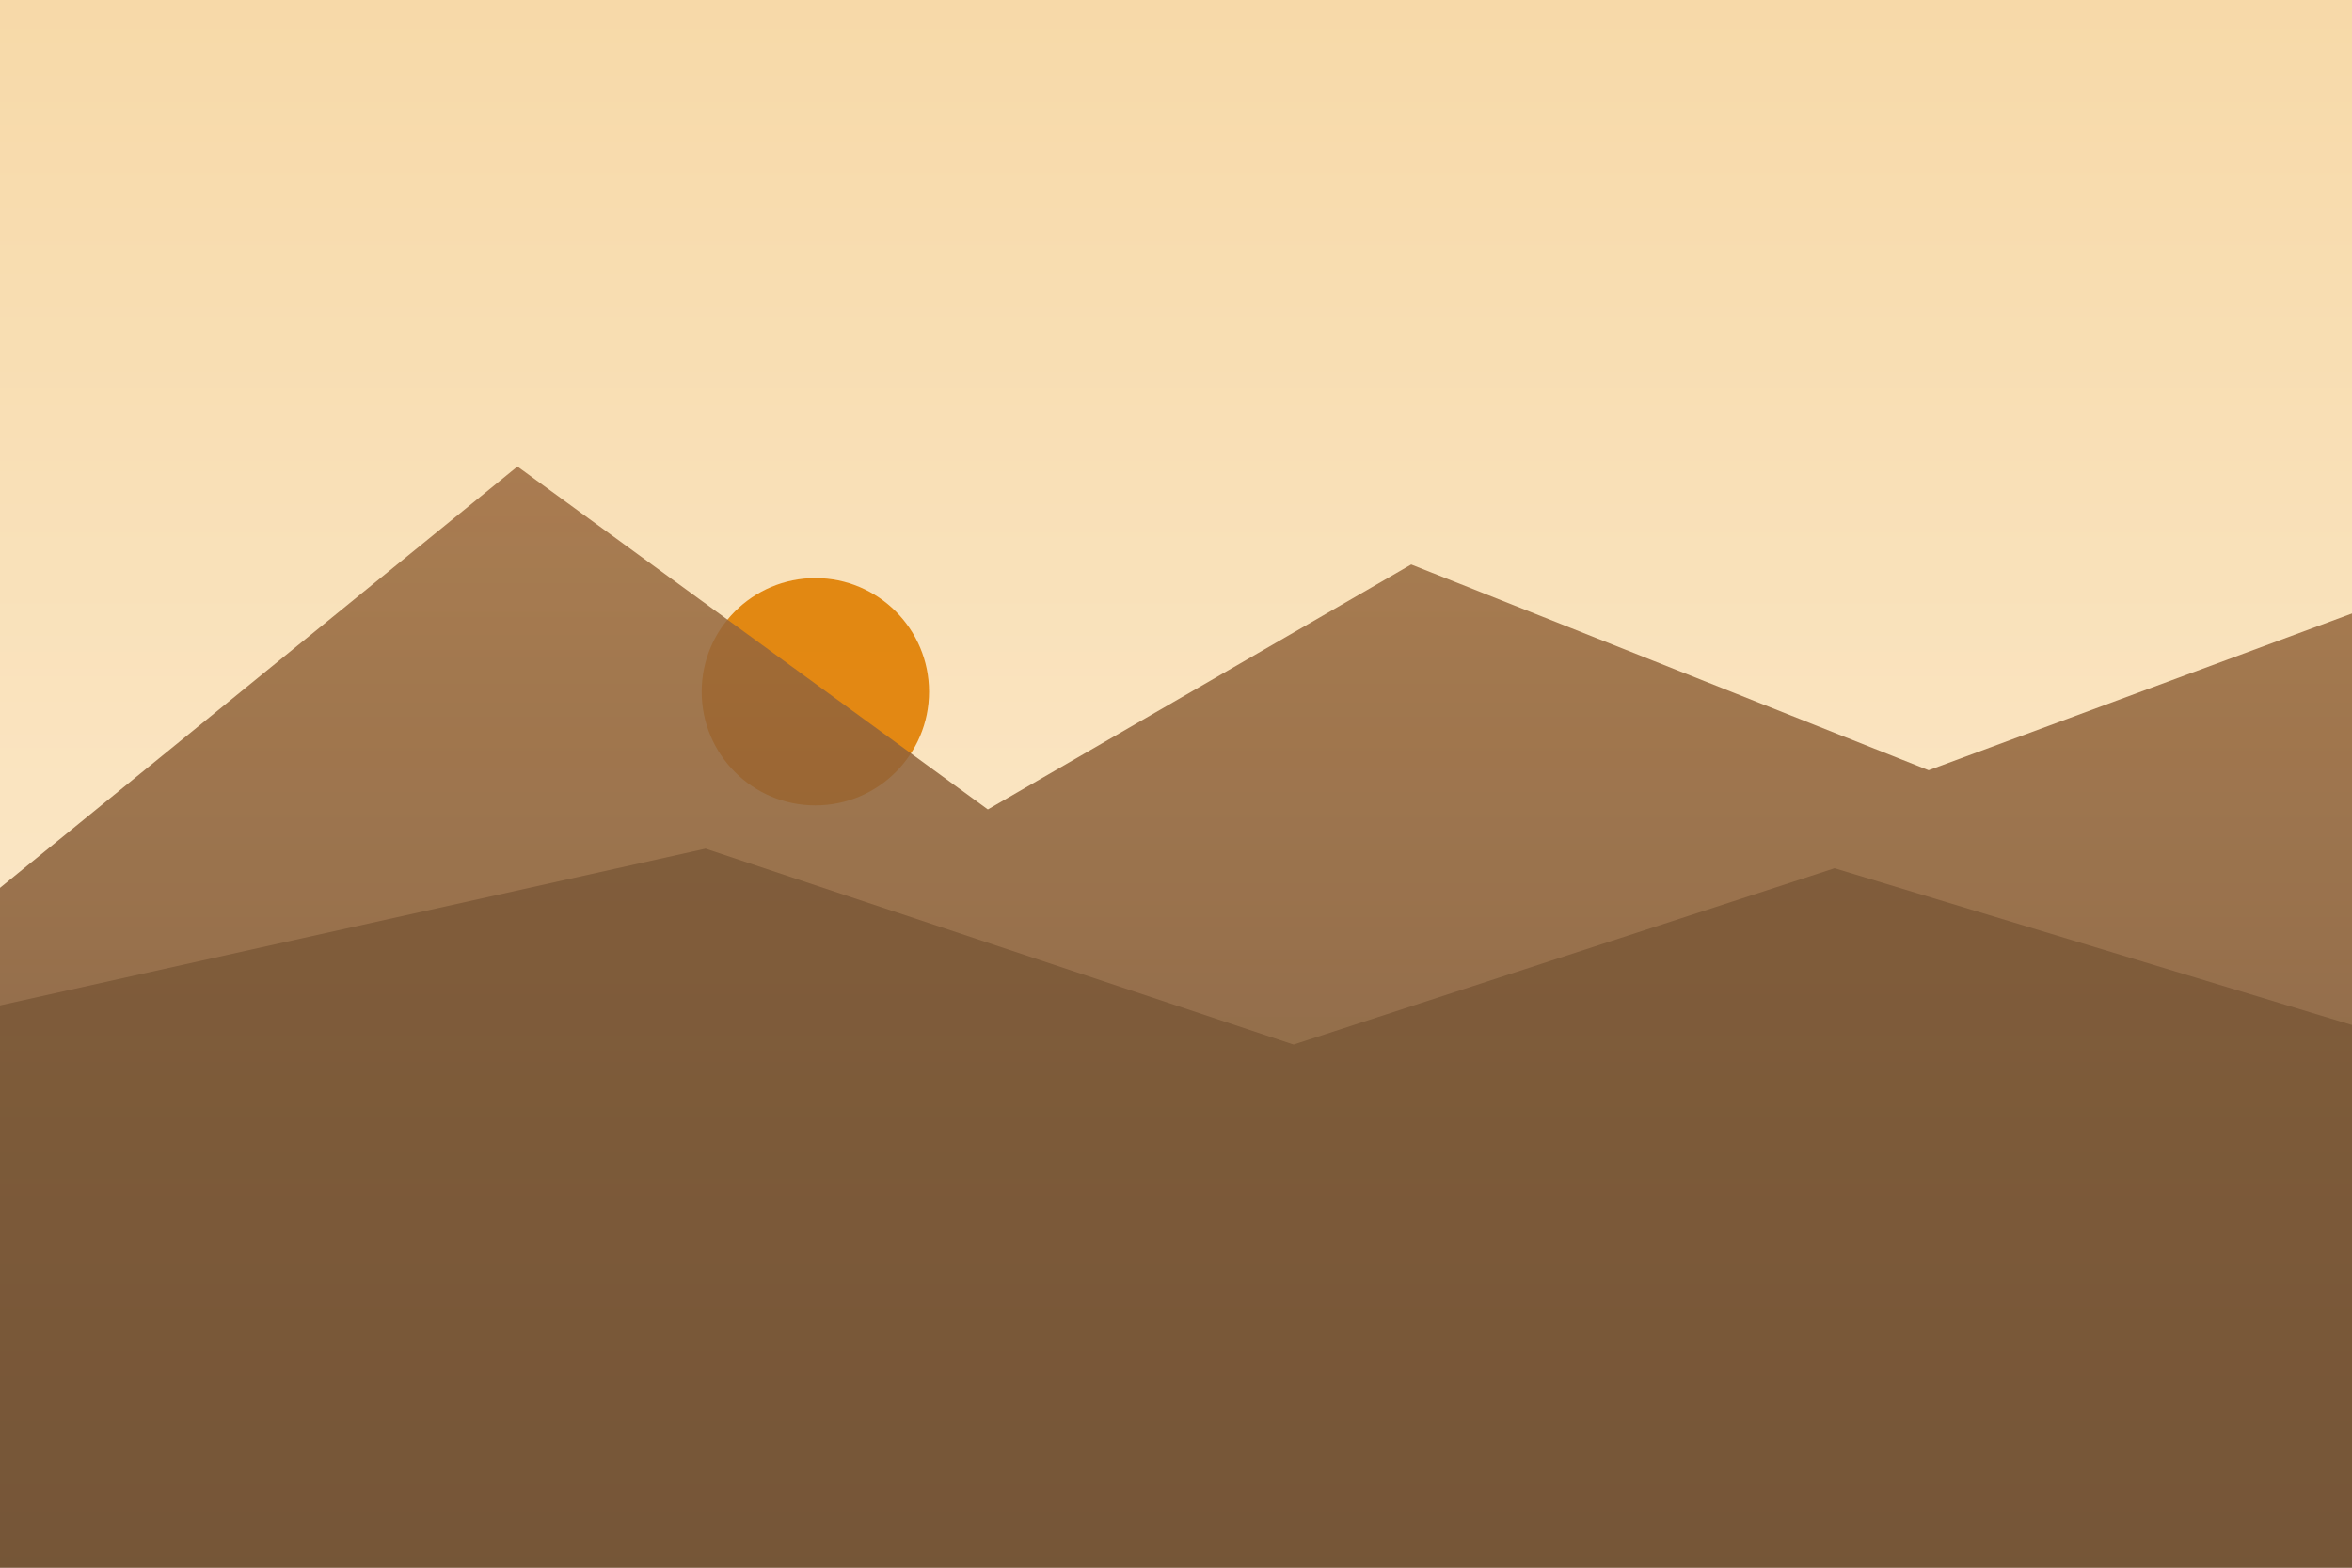
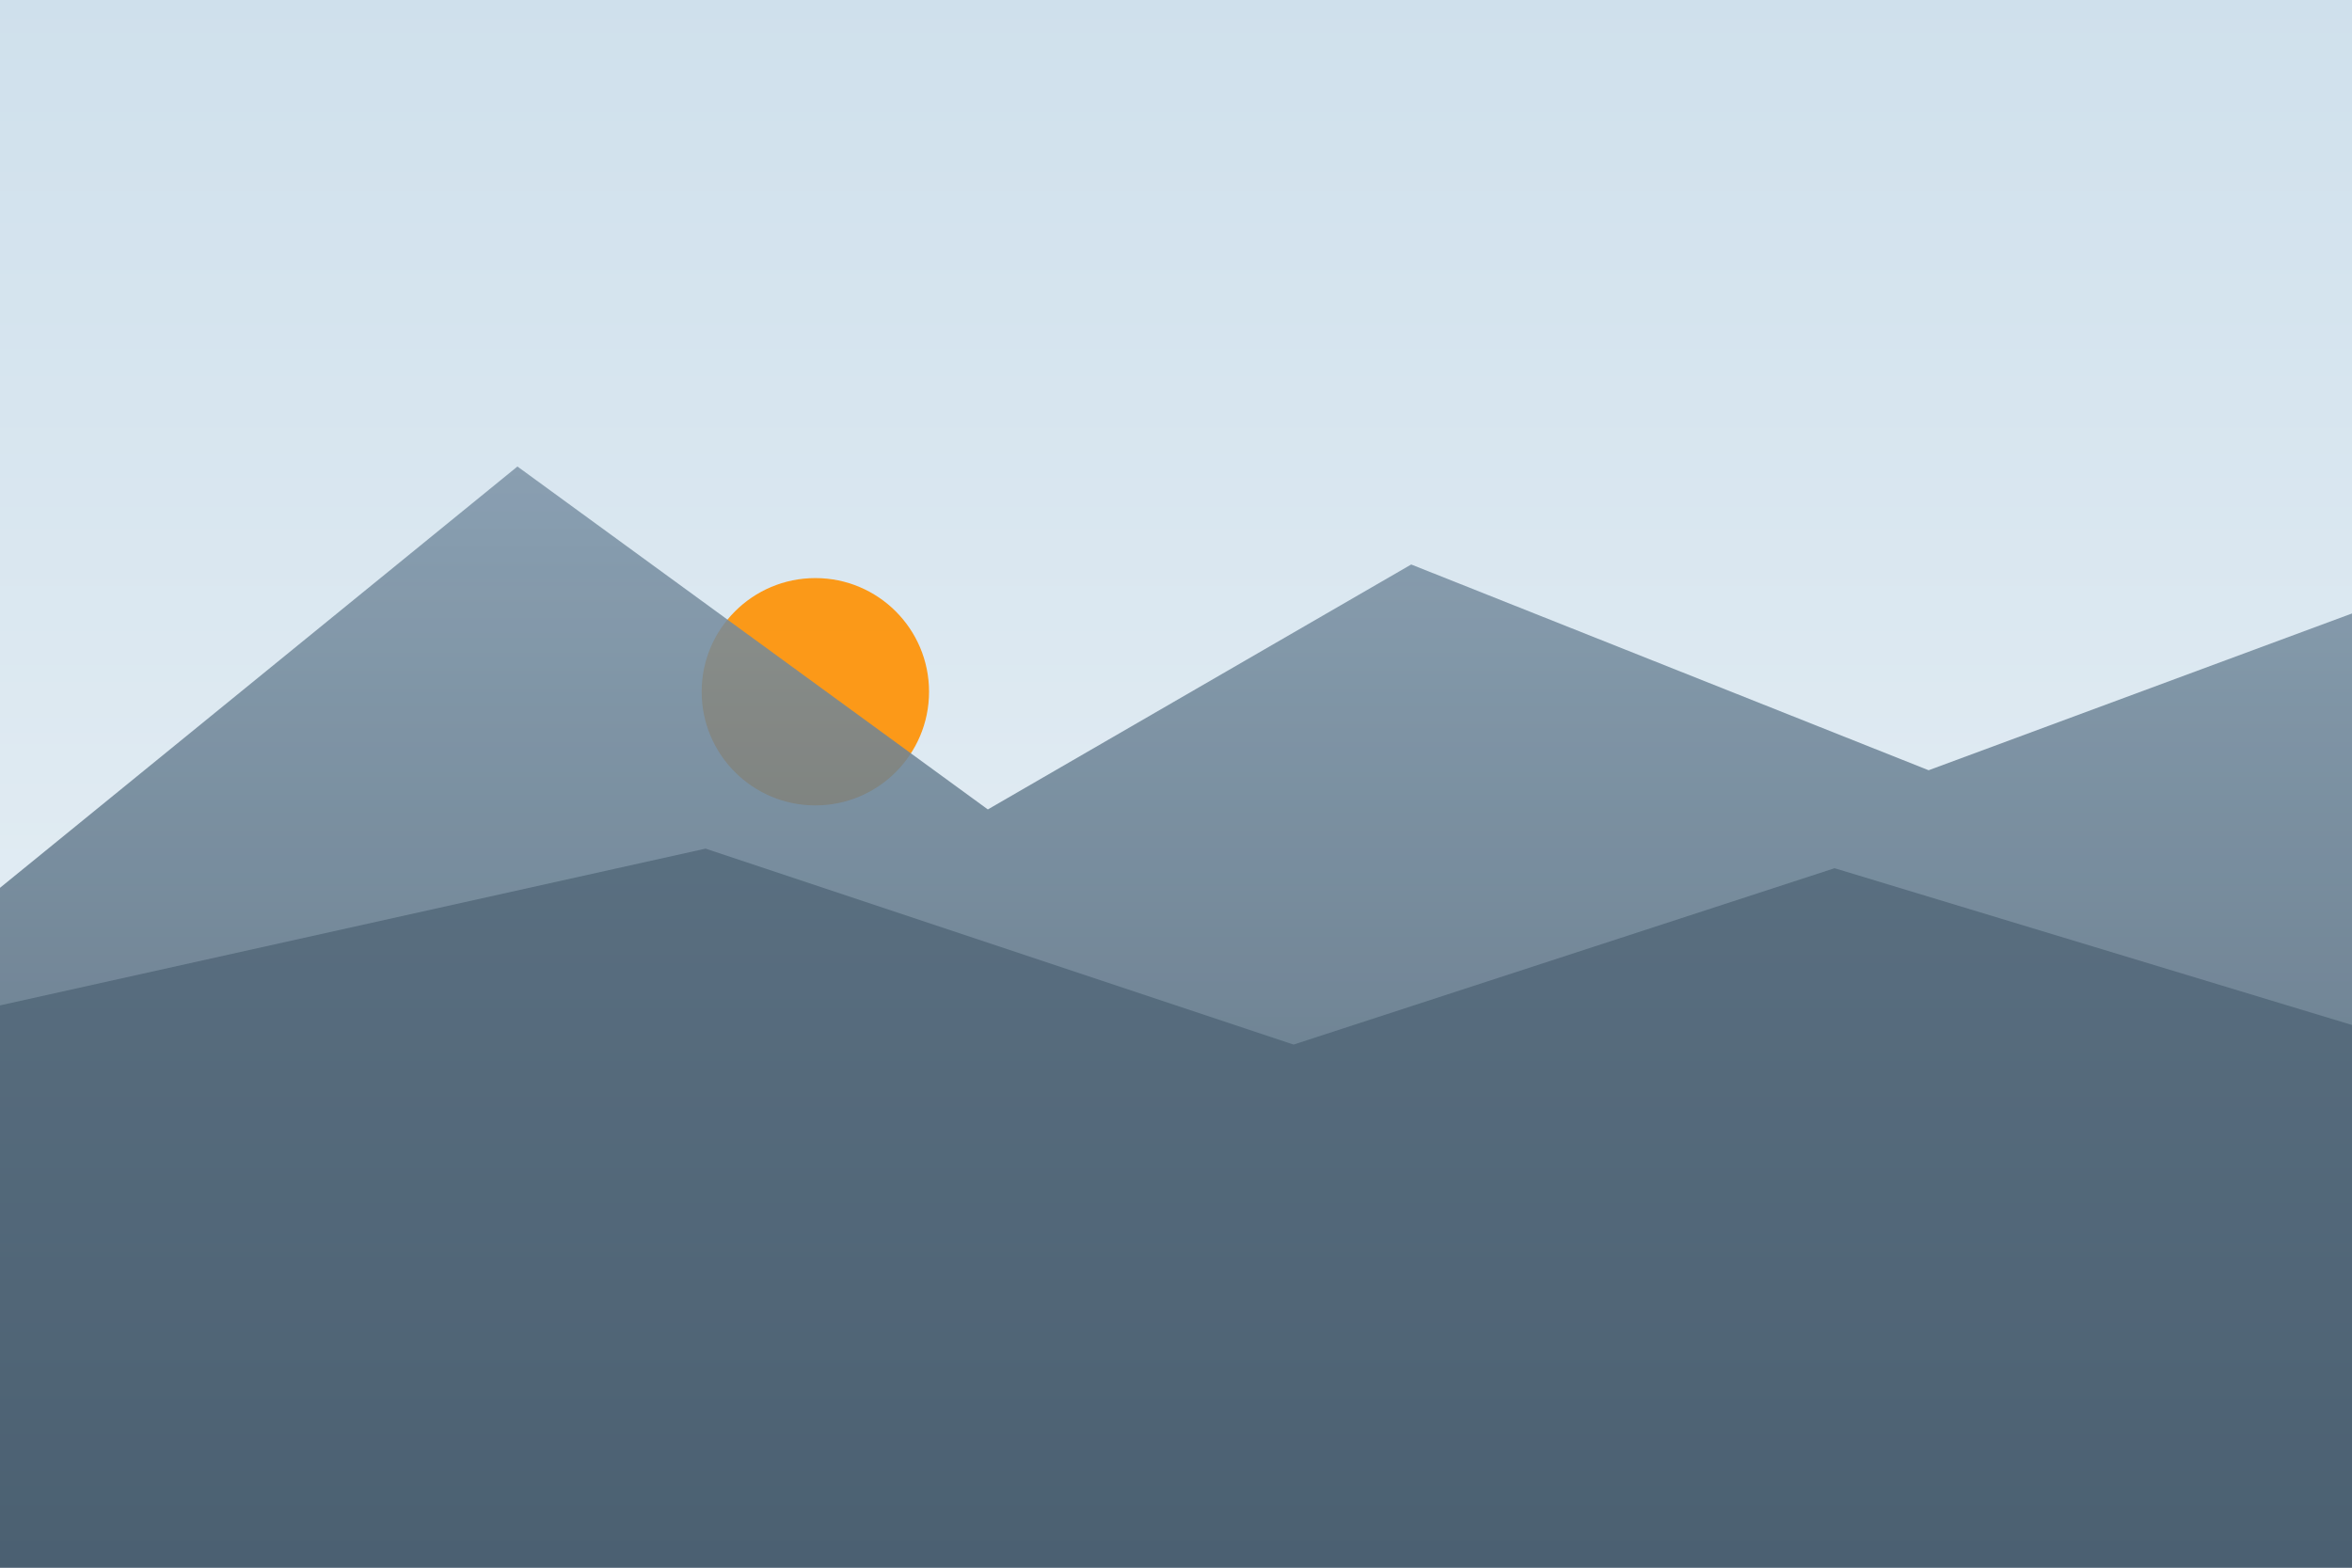
<svg xmlns="http://www.w3.org/2000/svg" viewBox="0 0 1200 800" width="1200" height="800" role="img">
  <defs>
    <linearGradient id="sky" x1="0" y1="0" x2="0" y2="1">
-       <stop offset="0%" stop-color="#F7D9A8" />
-       <stop offset="100%" stop-color="#FDEFD8" />
+       <stop offset="0%" stop-color="#CFE0EC" />
+       <stop offset="100%" stop-color="#EEF4F8" />
    </linearGradient>
    <linearGradient id="land" x1="0" y1="0" x2="0" y2="1">
-       <stop offset="0%" stop-color="#9C6B3F" />
-       <stop offset="100%" stop-color="#6B4A2C" />
+       <stop offset="0%" stop-color="#7C93A6" />
+       <stop offset="100%" stop-color="#3F5567" />
    </linearGradient>
  </defs>
  <rect width="1200" height="800" fill="url(#sky)" />
-   <circle cx="416" cy="353" r="58" fill="#E07E00" opacity="0.9" />
+   <circle cx="416" cy="353" r="58" fill="#FF9000" opacity="0.9" />
  <path d="M0,453.059 L264,238.059 L504,413.059 L720,288.059 L984,393.059 L1200,313.059 L1200,800 L0,800 Z" fill="url(#land)" opacity="0.85" />
-   <path d="M0,513.059 L360,433.059 L660,533.059 L936,443.059 L1200,523.059 L1200,800 L0,800 Z" fill="#6B4A2C" opacity="0.55" />
+   <path d="M0,513.059 L360,433.059 L660,533.059 L936,443.059 L1200,523.059 L1200,800 L0,800 Z" fill="#3F5567" opacity="0.55" />
</svg>
